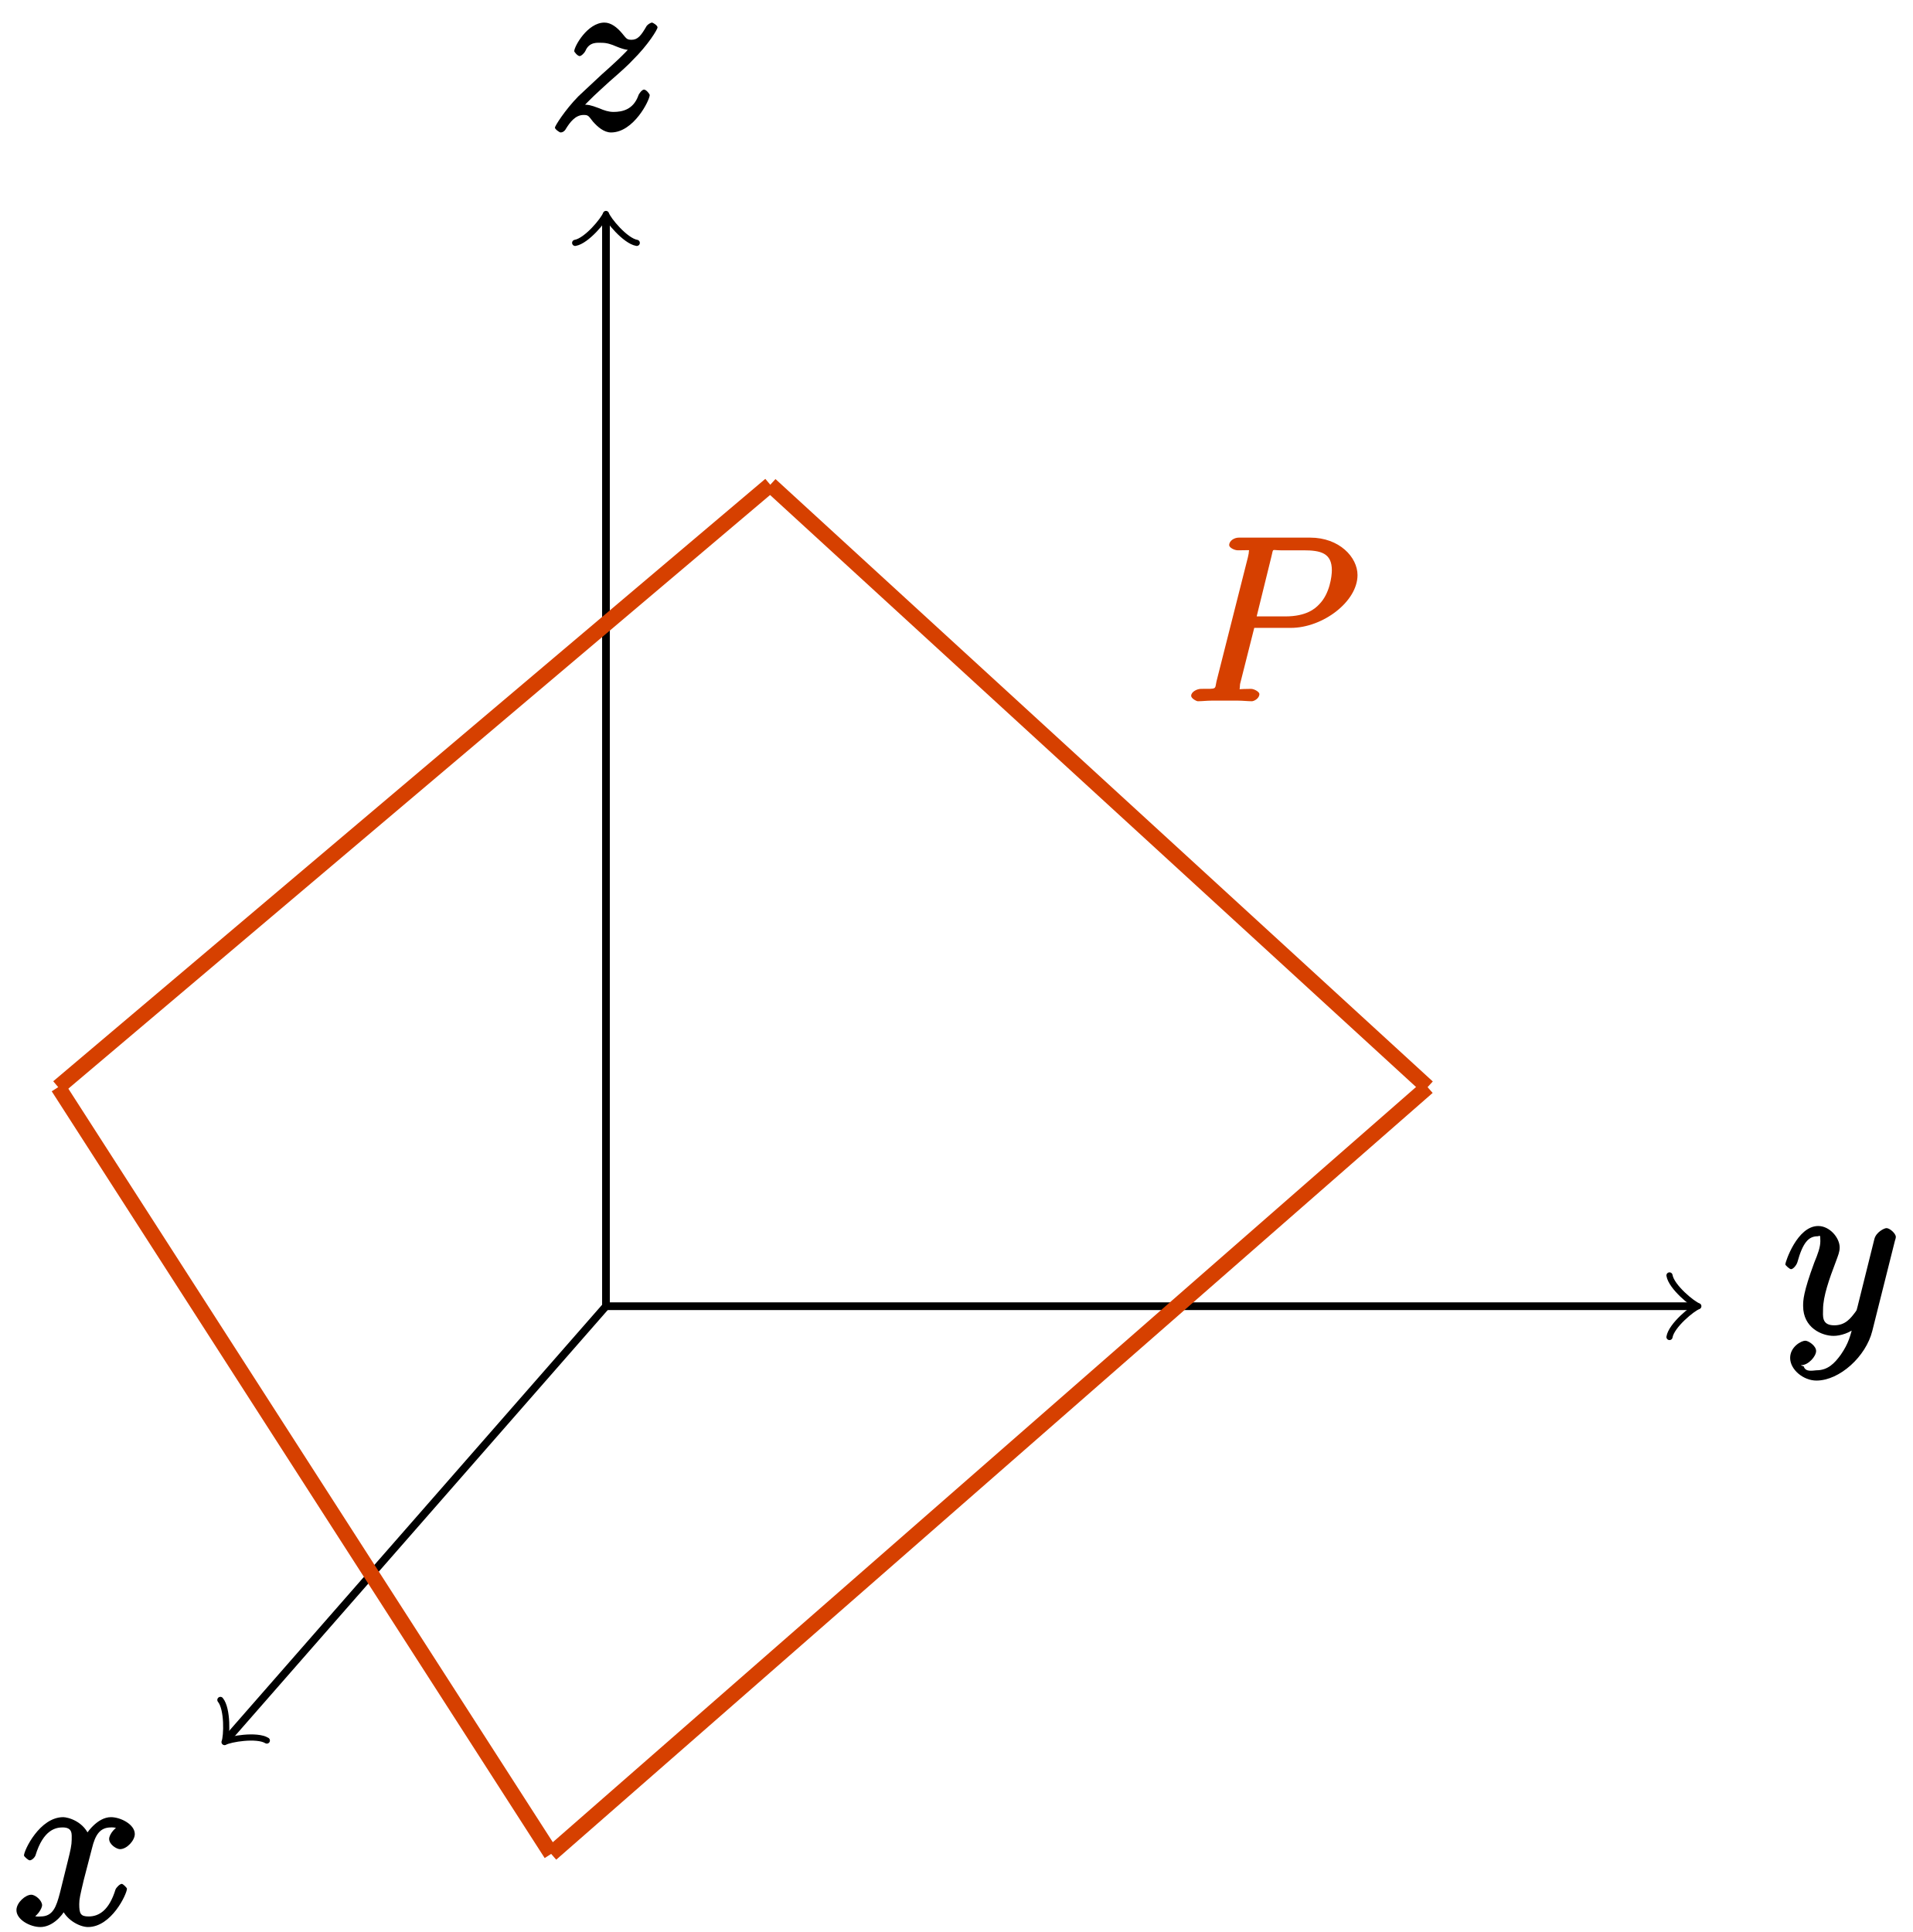
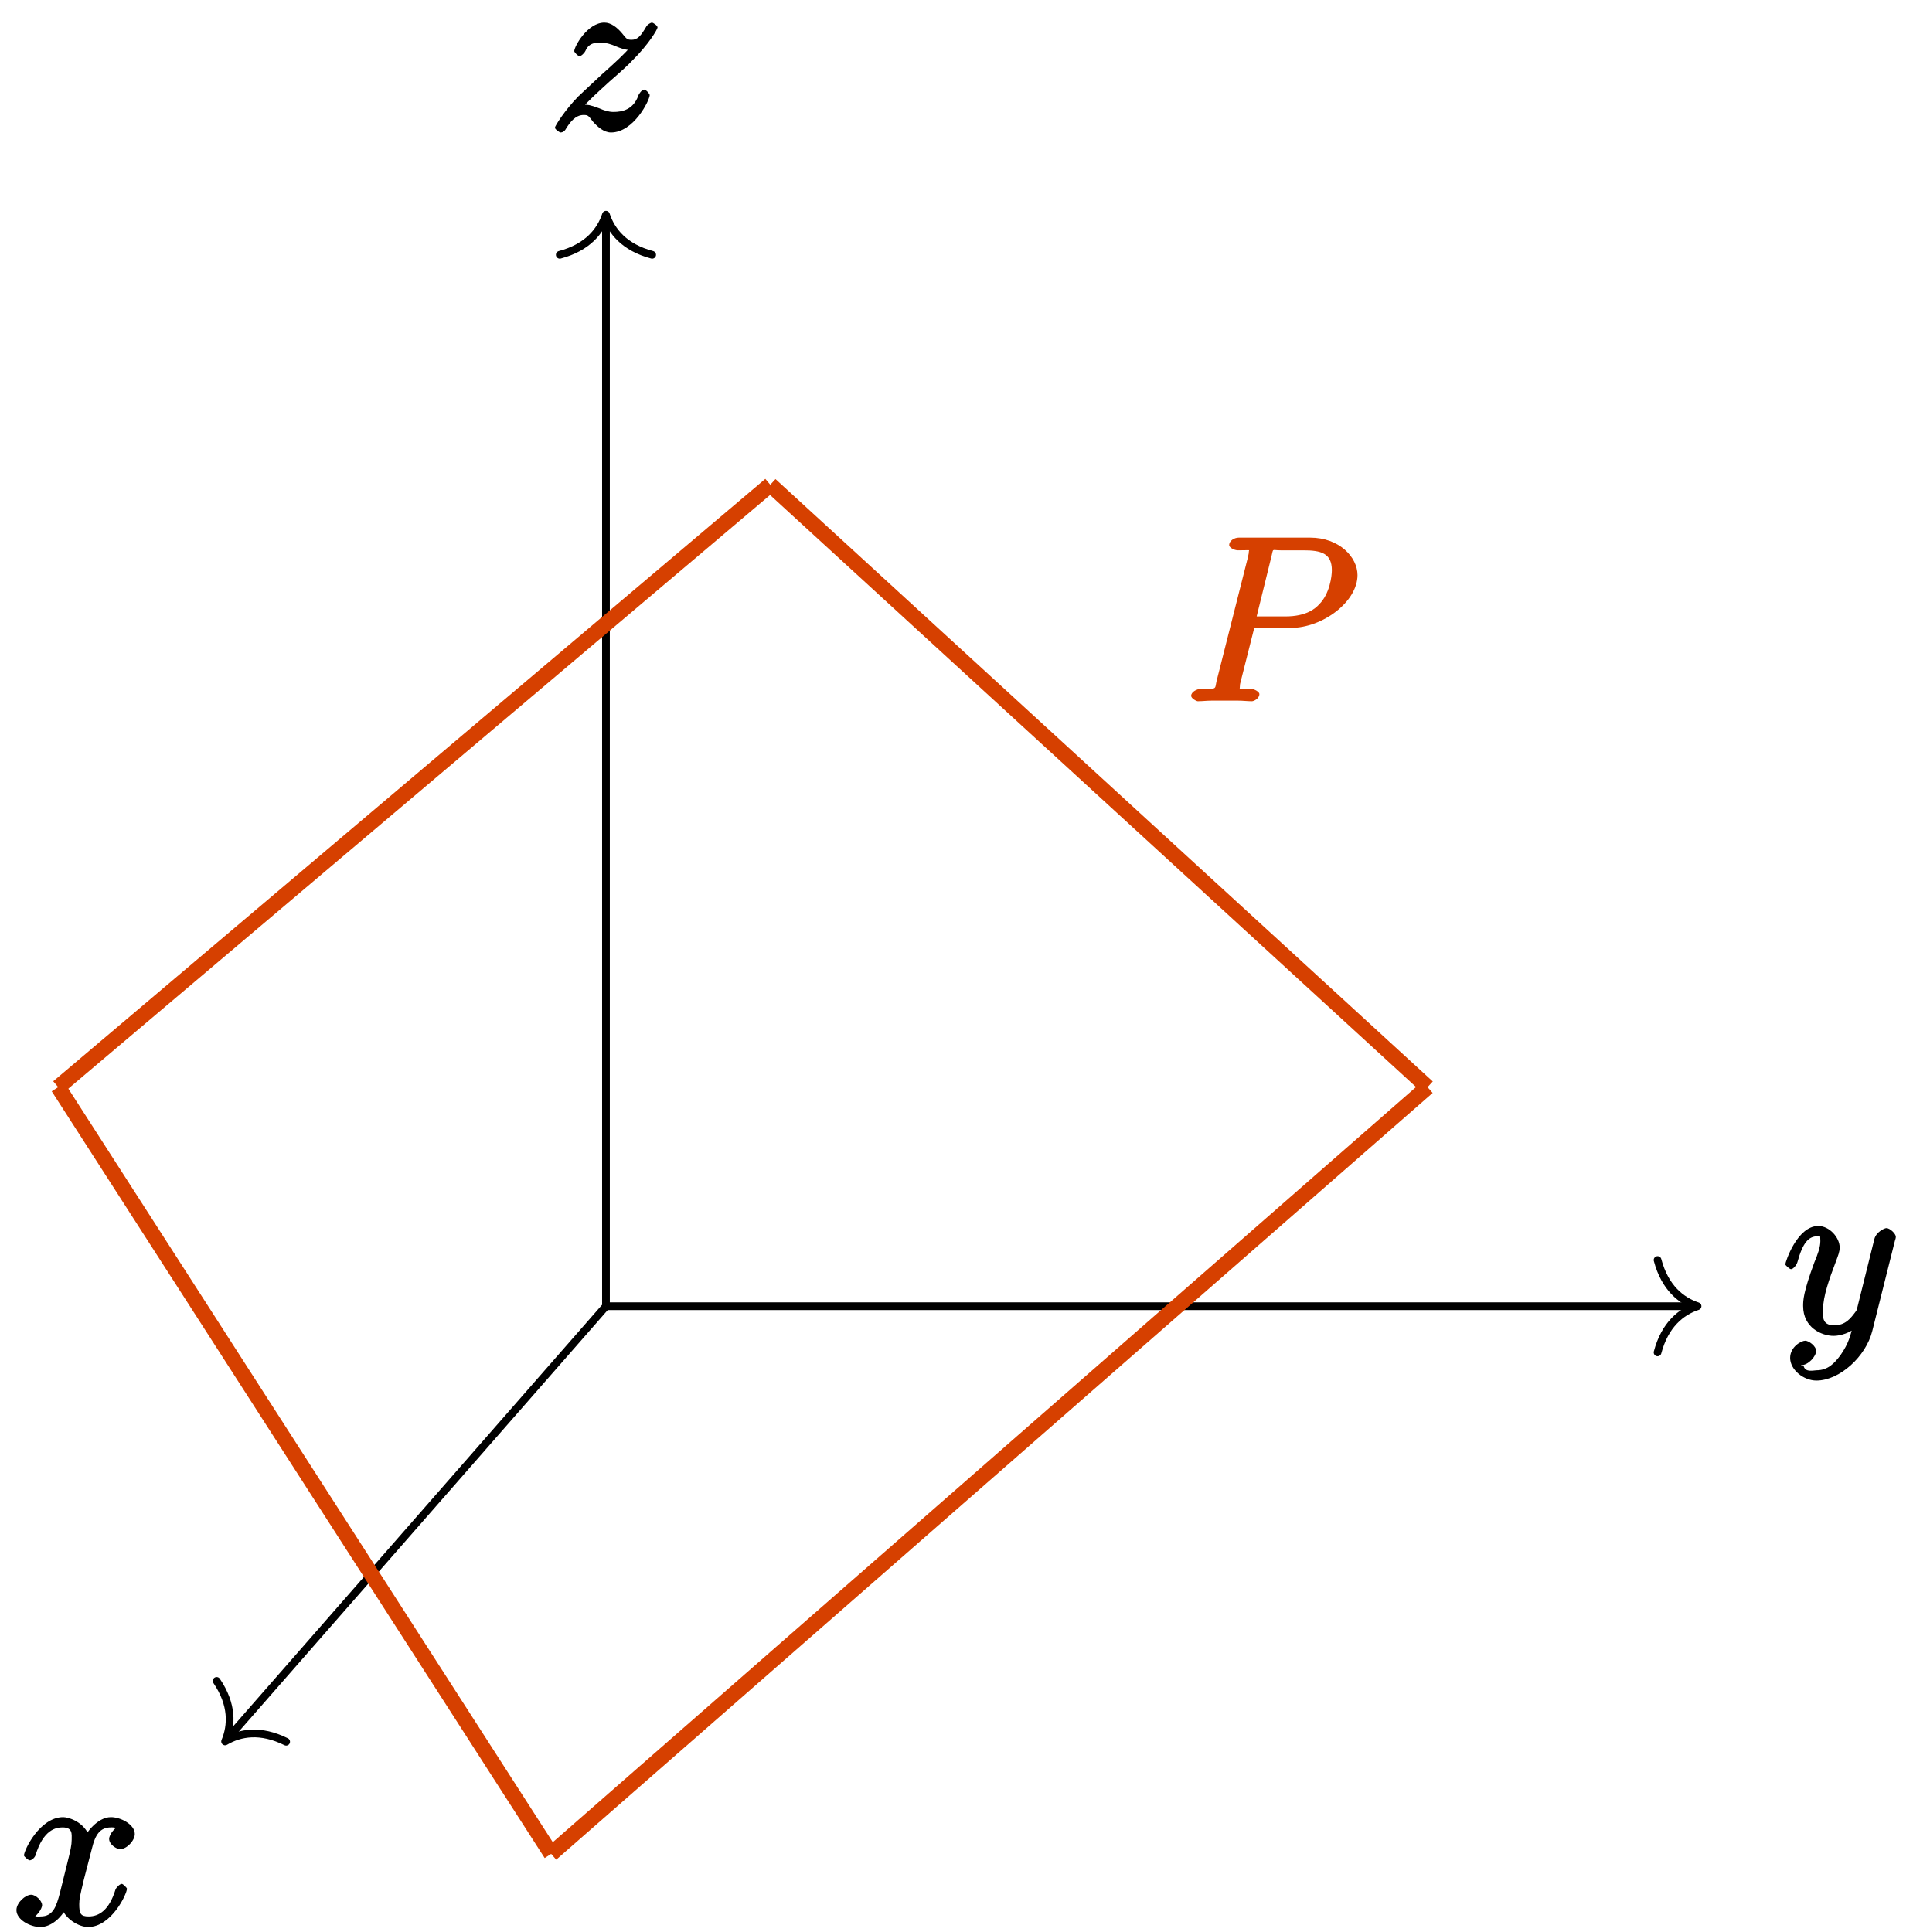
<svg xmlns="http://www.w3.org/2000/svg" xmlns:xlink="http://www.w3.org/1999/xlink" width="99pt" height="100pt" viewBox="0 0 99 100" version="1.1">
  <defs>
    <g>
      <symbol overflow="visible" id="glyph0-0">
        <path style="stroke:none;" d="" />
      </symbol>
      <symbol overflow="visible" id="glyph0-1">
        <path style="stroke:none;" d="M 3.031 1.094 C 2.703 1.547 2.359 1.906 1.766 1.906 C 1.625 1.906 1.203 2.031 1.109 1.703 C 0.906 1.641 0.969 1.641 0.984 1.641 C 1.344 1.641 1.75 1.188 1.75 0.906 C 1.75 0.641 1.359 0.375 1.188 0.375 C 0.984 0.375 0.406 0.688 0.406 1.266 C 0.406 1.875 1.094 2.438 1.766 2.438 C 2.969 2.438 4.328 1.188 4.656 -0.125 L 5.828 -4.797 C 5.844 -4.859 5.875 -4.922 5.875 -5 C 5.875 -5.172 5.562 -5.453 5.391 -5.453 C 5.281 -5.453 4.859 -5.25 4.766 -4.891 L 3.891 -1.375 C 3.828 -1.156 3.875 -1.25 3.781 -1.109 C 3.531 -0.781 3.266 -0.422 2.688 -0.422 C 2.016 -0.422 2.109 -0.922 2.109 -1.25 C 2.109 -1.922 2.438 -2.844 2.766 -3.703 C 2.891 -4.047 2.969 -4.219 2.969 -4.453 C 2.969 -4.953 2.453 -5.562 1.859 -5.562 C 0.766 -5.562 0.156 -3.688 0.156 -3.578 C 0.156 -3.531 0.375 -3.328 0.453 -3.328 C 0.562 -3.328 0.734 -3.531 0.781 -3.688 C 1.062 -4.703 1.359 -5.031 1.828 -5.031 C 1.938 -5.031 1.969 -5.172 1.969 -4.781 C 1.969 -4.469 1.844 -4.125 1.656 -3.672 C 1.078 -2.109 1.078 -1.703 1.078 -1.422 C 1.078 -0.281 2.062 0.125 2.656 0.125 C 3 0.125 3.531 -0.031 3.844 -0.344 L 3.688 -0.516 C 3.516 0.141 3.438 0.5 3.031 1.094 Z M 3.031 1.094 " />
      </symbol>
      <symbol overflow="visible" id="glyph0-2">
        <path style="stroke:none;" d="M 1.625 -1 C 2.141 -1.594 2.562 -1.953 3.156 -2.5 C 3.875 -3.125 4.188 -3.422 4.344 -3.594 C 5.188 -4.422 5.656 -5.219 5.656 -5.312 C 5.656 -5.422 5.406 -5.562 5.375 -5.562 C 5.297 -5.562 5.156 -5.469 5.094 -5.391 C 4.797 -4.875 4.625 -4.672 4.312 -4.672 C 4.062 -4.672 4.047 -4.734 3.812 -5.016 C 3.562 -5.312 3.25 -5.562 2.906 -5.562 C 2.031 -5.562 1.344 -4.328 1.344 -4.078 C 1.344 -4.047 1.516 -3.828 1.625 -3.828 C 1.719 -3.828 1.891 -4.016 1.922 -4.094 C 2.125 -4.578 2.547 -4.516 2.766 -4.516 C 3.031 -4.516 3.266 -4.438 3.516 -4.328 C 3.969 -4.141 4.156 -4.141 4.281 -4.141 C 4.359 -4.141 4.406 -4.141 4.469 -4.141 L 4.344 -4.406 C 3.953 -3.938 3.312 -3.359 2.766 -2.875 L 1.562 -1.75 C 0.844 -1.016 0.344 -0.203 0.344 -0.125 C 0.344 -0.047 0.578 0.125 0.641 0.125 C 0.719 0.125 0.844 0.078 0.922 -0.078 C 1.109 -0.375 1.391 -0.781 1.828 -0.781 C 2.078 -0.781 2.078 -0.734 2.312 -0.438 C 2.547 -0.172 2.875 0.125 3.25 0.125 C 4.422 0.125 5.25 -1.547 5.25 -1.812 C 5.25 -1.859 5.078 -2.094 4.953 -2.094 C 4.859 -2.094 4.688 -1.891 4.656 -1.766 C 4.391 -1.062 3.844 -0.938 3.375 -0.938 C 3.125 -0.938 2.891 -1.016 2.641 -1.125 C 2.156 -1.312 2.031 -1.312 1.875 -1.312 C 1.75 -1.312 1.625 -1.312 1.516 -1.266 Z M 1.625 -1 " />
      </symbol>
      <symbol overflow="visible" id="glyph0-3">
        <path style="stroke:none;" d="M 5.672 -5.172 C 5.281 -5.109 4.969 -4.656 4.969 -4.438 C 4.969 -4.141 5.359 -3.906 5.531 -3.906 C 5.891 -3.906 6.297 -4.359 6.297 -4.688 C 6.297 -5.188 5.562 -5.562 5.062 -5.562 C 4.344 -5.562 3.766 -4.703 3.656 -4.469 L 3.984 -4.469 C 3.703 -5.359 2.812 -5.562 2.594 -5.562 C 1.375 -5.562 0.562 -3.844 0.562 -3.578 C 0.562 -3.531 0.781 -3.328 0.859 -3.328 C 0.953 -3.328 1.094 -3.438 1.156 -3.578 C 1.562 -4.922 2.219 -5.031 2.562 -5.031 C 3.094 -5.031 3.031 -4.672 3.031 -4.391 C 3.031 -4.125 2.969 -3.844 2.828 -3.281 L 2.422 -1.641 C 2.234 -0.922 2.062 -0.422 1.422 -0.422 C 1.359 -0.422 1.172 -0.375 0.922 -0.531 L 0.812 -0.281 C 1.25 -0.359 1.5 -0.859 1.5 -1 C 1.5 -1.25 1.156 -1.547 0.938 -1.547 C 0.641 -1.547 0.172 -1.141 0.172 -0.75 C 0.172 -0.25 0.891 0.125 1.406 0.125 C 1.984 0.125 2.5 -0.375 2.75 -0.859 L 2.469 -0.969 C 2.672 -0.266 3.438 0.125 3.875 0.125 C 5.094 0.125 5.891 -1.594 5.891 -1.859 C 5.891 -1.906 5.688 -2.109 5.625 -2.109 C 5.516 -2.109 5.328 -1.906 5.297 -1.812 C 4.969 -0.75 4.453 -0.422 3.906 -0.422 C 3.484 -0.422 3.422 -0.578 3.422 -1.062 C 3.422 -1.328 3.469 -1.516 3.656 -2.312 L 4.078 -3.938 C 4.25 -4.656 4.5 -5.031 5.062 -5.031 C 5.078 -5.031 5.297 -5.062 5.547 -4.906 Z M 5.672 -5.172 " />
      </symbol>
      <symbol overflow="visible" id="glyph0-4">
        <path style="stroke:none;" d="M 3.531 -3.797 L 5.547 -3.797 C 7.203 -3.797 9 -5.156 9 -6.531 C 9 -7.453 8.062 -8.469 6.547 -8.469 L 2.859 -8.469 C 2.625 -8.469 2.359 -8.312 2.359 -8.078 C 2.359 -7.953 2.625 -7.812 2.812 -7.812 C 3.531 -7.812 3.375 -7.859 3.375 -7.734 C 3.375 -7.703 3.375 -7.641 3.328 -7.453 L 1.703 -1.031 C 1.609 -0.609 1.75 -0.641 0.906 -0.641 C 0.688 -0.641 0.391 -0.484 0.391 -0.281 C 0.391 -0.141 0.672 0 0.734 0 C 0.969 0 1.203 -0.031 1.438 -0.031 L 2.828 -0.031 C 3.062 -0.031 3.312 0 3.531 0 C 3.641 0 3.922 -0.141 3.922 -0.375 C 3.922 -0.484 3.656 -0.641 3.484 -0.641 C 2.766 -0.641 2.906 -0.578 2.906 -0.688 C 2.906 -0.75 2.922 -0.844 2.922 -0.891 L 3.656 -3.797 Z M 4.547 -7.5 C 4.656 -7.938 4.547 -7.812 5.016 -7.812 L 6.203 -7.812 C 7.094 -7.812 7.672 -7.672 7.672 -6.781 C 7.672 -6.469 7.562 -5.562 7.016 -5.016 C 6.812 -4.797 6.359 -4.391 5.266 -4.391 L 3.781 -4.391 Z M 4.547 -7.5 " />
      </symbol>
    </g>
  </defs>
  <g id="surface1">
-     <path style="fill:none;stroke-width:0.399;stroke-linecap:butt;stroke-linejoin:miter;stroke:rgb(0%,0%,0%);stroke-opacity:1;stroke-miterlimit:10;" d="M 0.001 -0 L 56.236 -0 " transform="matrix(1,0,0,-1,31.358,67.609)" />
-     <path style="fill:none;stroke-width:0.319;stroke-linecap:round;stroke-linejoin:round;stroke:rgb(0%,0%,0%);stroke-opacity:1;stroke-miterlimit:10;" d="M -1.195 1.593 C -1.097 0.996 0 0.101 0.297 -0 C 0 -0.098 -1.097 -0.996 -1.195 -1.594 " transform="matrix(1,0,0,-1,87.59334,67.609)" />
+     <path style="fill:none;stroke-width:0.399;stroke-linecap:butt;stroke-linejoin:miter;stroke:rgb(0%,0%,0%);stroke-opacity:1;stroke-miterlimit:10;" d="M 0.001 -0 L 56.294 -0 " transform="matrix(1,0,0,-1,31.358,67.609)" />
+     <path style="fill:none;stroke-width:0.399;stroke-linecap:round;stroke-linejoin:round;stroke:rgb(0%,0%,0%);stroke-opacity:1;stroke-miterlimit:10;" d="M -2.071 2.39 C -1.692 0.957 -0.848 0.281 -0.001 -0 C -0.848 -0.278 -1.692 -0.957 -2.071 -2.391 " transform="matrix(1,0,0,-1,87.85235,67.609)" />
    <g style="fill:rgb(0%,0%,0%);fill-opacity:1;">
      <use xlink:href="#glyph0-1" x="92.236" y="69.02" />
    </g>
-     <path style="fill:none;stroke-width:0.399;stroke-linecap:butt;stroke-linejoin:miter;stroke:rgb(0%,0%,0%);stroke-opacity:1;stroke-miterlimit:10;" d="M 0.001 -0 L 0.001 56.234 " transform="matrix(1,0,0,-1,31.358,67.609)" />
-     <path style="fill:none;stroke-width:0.319;stroke-linecap:round;stroke-linejoin:round;stroke:rgb(0%,0%,0%);stroke-opacity:1;stroke-miterlimit:10;" d="M -1.197 1.592 C -1.095 0.995 -0.001 0.1 0.299 -0.001 C -0.001 -0.099 -1.095 -0.997 -1.197 -1.595 " transform="matrix(0,-1,-1,0,31.358,11.37366)" />
+     <path style="fill:none;stroke-width:0.399;stroke-linecap:butt;stroke-linejoin:miter;stroke:rgb(0%,0%,0%);stroke-opacity:1;stroke-miterlimit:10;" d="M 0.001 -0 L 0.001 56.297 " transform="matrix(1,0,0,-1,31.358,67.609)" />
+     <path style="fill:none;stroke-width:0.399;stroke-linecap:round;stroke-linejoin:round;stroke:rgb(0%,0%,0%);stroke-opacity:1;stroke-miterlimit:10;" d="M -2.073 2.389 C -1.694 0.956 -0.85 0.28 0.001 -0.001 C -0.85 -0.279 -1.694 -0.955 -2.073 -2.392 " transform="matrix(0,-1,-1,0,31.358,11.11465)" />
    <g style="fill:rgb(0%,0%,0%);fill-opacity:1;">
      <use xlink:href="#glyph0-2" x="28.373" y="6.731" />
    </g>
-     <path style="fill:none;stroke-width:0.399;stroke-linecap:butt;stroke-linejoin:miter;stroke:rgb(0%,0%,0%);stroke-opacity:1;stroke-miterlimit:10;" d="M 0.001 -0 L -19.542 -22.332 " transform="matrix(1,0,0,-1,31.358,67.609)" />
-     <path style="fill:none;stroke-width:0.319;stroke-linecap:round;stroke-linejoin:round;stroke:rgb(0%,0%,0%);stroke-opacity:1;stroke-miterlimit:10;" d="M -1.196 1.592 C -1.095 0.997 -0 0.102 0.3 0.002 C 0 -0.1 -1.095 -0.996 -1.195 -1.592 " transform="matrix(-0.66017,0.75444,0.75444,0.66017,11.81788,89.94076)" />
+     <path style="fill:none;stroke-width:0.399;stroke-linecap:butt;stroke-linejoin:miter;stroke:rgb(0%,0%,0%);stroke-opacity:1;stroke-miterlimit:10;" d="M 0.001 -0 L -19.581 -22.379 " transform="matrix(1,0,0,-1,31.358,67.609)" />
+     <path style="fill:none;stroke-width:0.399;stroke-linecap:round;stroke-linejoin:round;stroke:rgb(0%,0%,0%);stroke-opacity:1;stroke-miterlimit:10;" d="M -2.07 2.39 C -1.693 0.956 -0.852 0.28 -0.001 0.002 C -0.85 -0.28 -1.696 -0.957 -2.071 -2.391 " transform="matrix(-0.65846,0.75256,0.75256,0.65846,11.64653,90.13656)" />
    <g style="fill:rgb(0%,0%,0%);fill-opacity:1;">
      <use xlink:href="#glyph0-3" x="0.679" y="99.618" />
    </g>
    <path style="fill:none;stroke-width:0.797;stroke-linecap:butt;stroke-linejoin:miter;stroke:rgb(83.899%,25.099%,0%);stroke-opacity:1;stroke-miterlimit:10;" d="M -2.835 -28.348 L -28.346 11.339 " transform="matrix(1,0,0,-1,31.358,67.609)" />
    <path style="fill:none;stroke-width:0.797;stroke-linecap:butt;stroke-linejoin:miter;stroke:rgb(83.899%,25.099%,0%);stroke-opacity:1;stroke-miterlimit:10;" d="M -28.346 11.339 L 8.505 42.519 " transform="matrix(1,0,0,-1,31.358,67.609)" />
    <path style="fill:none;stroke-width:0.797;stroke-linecap:butt;stroke-linejoin:miter;stroke:rgb(83.899%,25.099%,0%);stroke-opacity:1;stroke-miterlimit:10;" d="M 8.505 42.519 L 42.521 11.339 " transform="matrix(1,0,0,-1,31.358,67.609)" />
-     <g style="fill:rgb(83.922%,25.098%,0%);fill-opacity:1;">
+     <g style="fill:rgb(83.899%,25.099%,0%);fill-opacity:1;">
      <use xlink:href="#glyph0-4" x="61.253" y="36.296" />
    </g>
    <path style="fill:none;stroke-width:0.797;stroke-linecap:butt;stroke-linejoin:miter;stroke:rgb(83.899%,25.099%,0%);stroke-opacity:1;stroke-miterlimit:10;" d="M 42.521 11.339 L -2.835 -28.348 " transform="matrix(1,0,0,-1,31.358,67.609)" />
  </g>
</svg>
